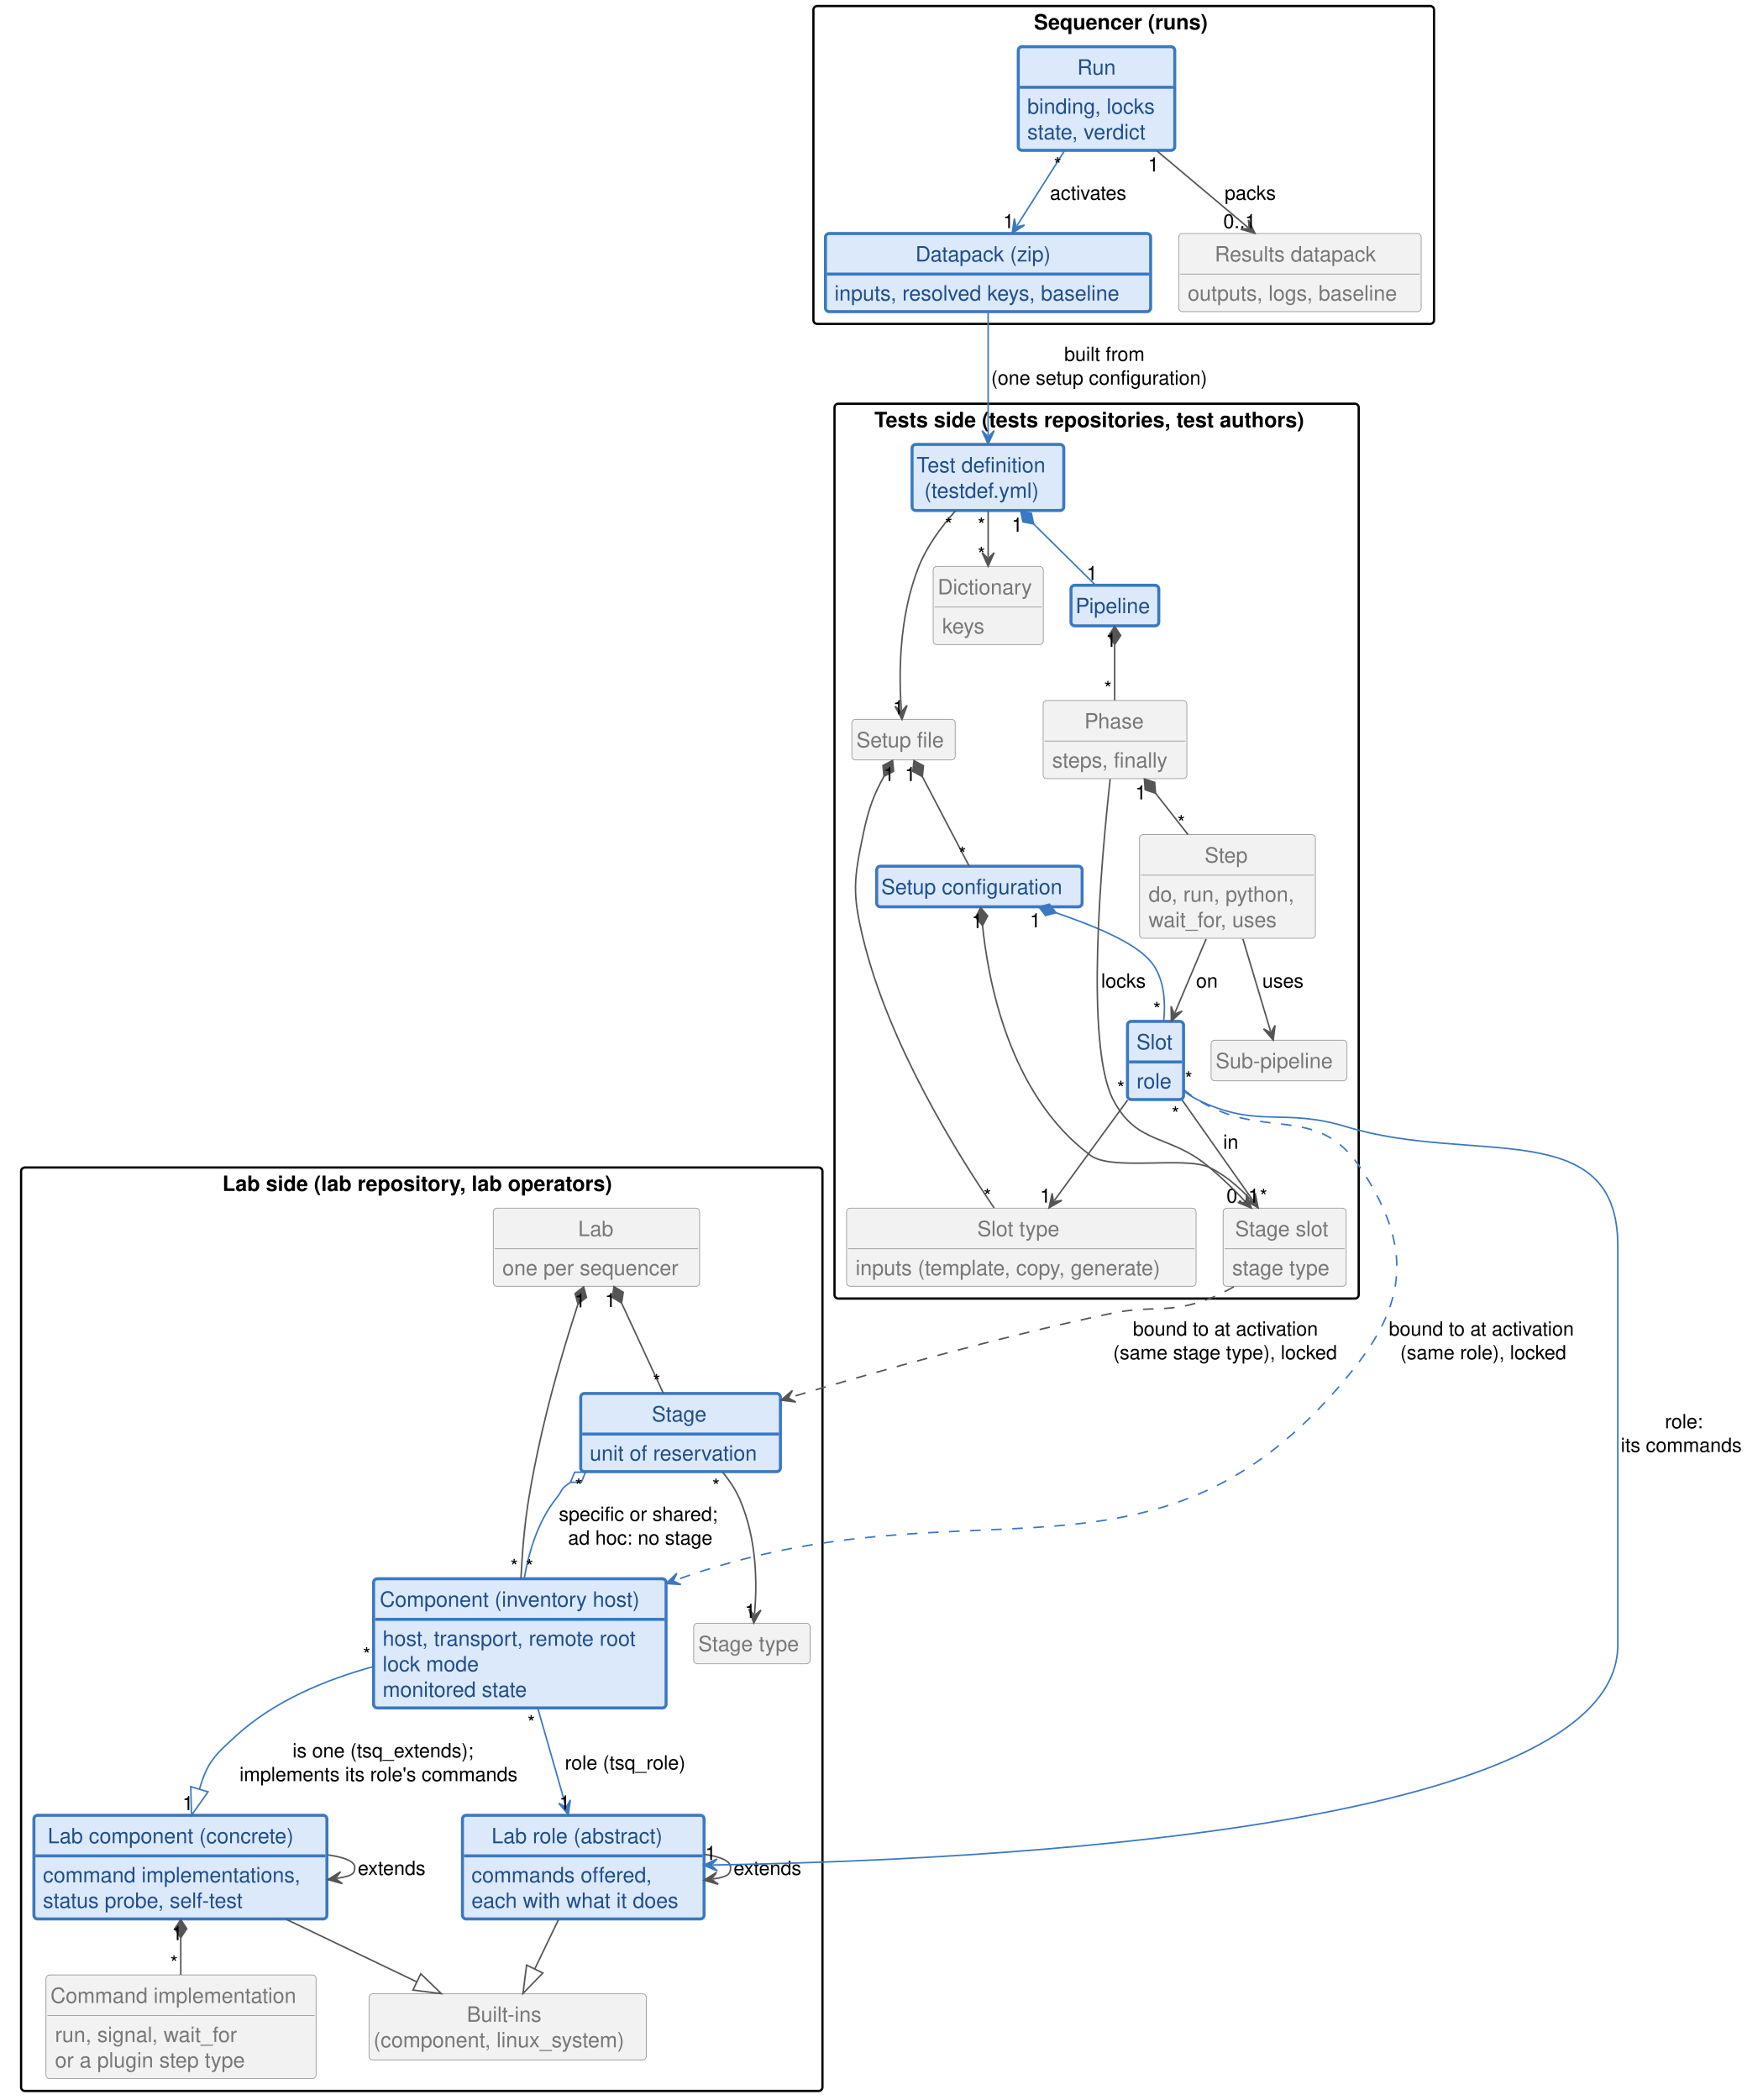
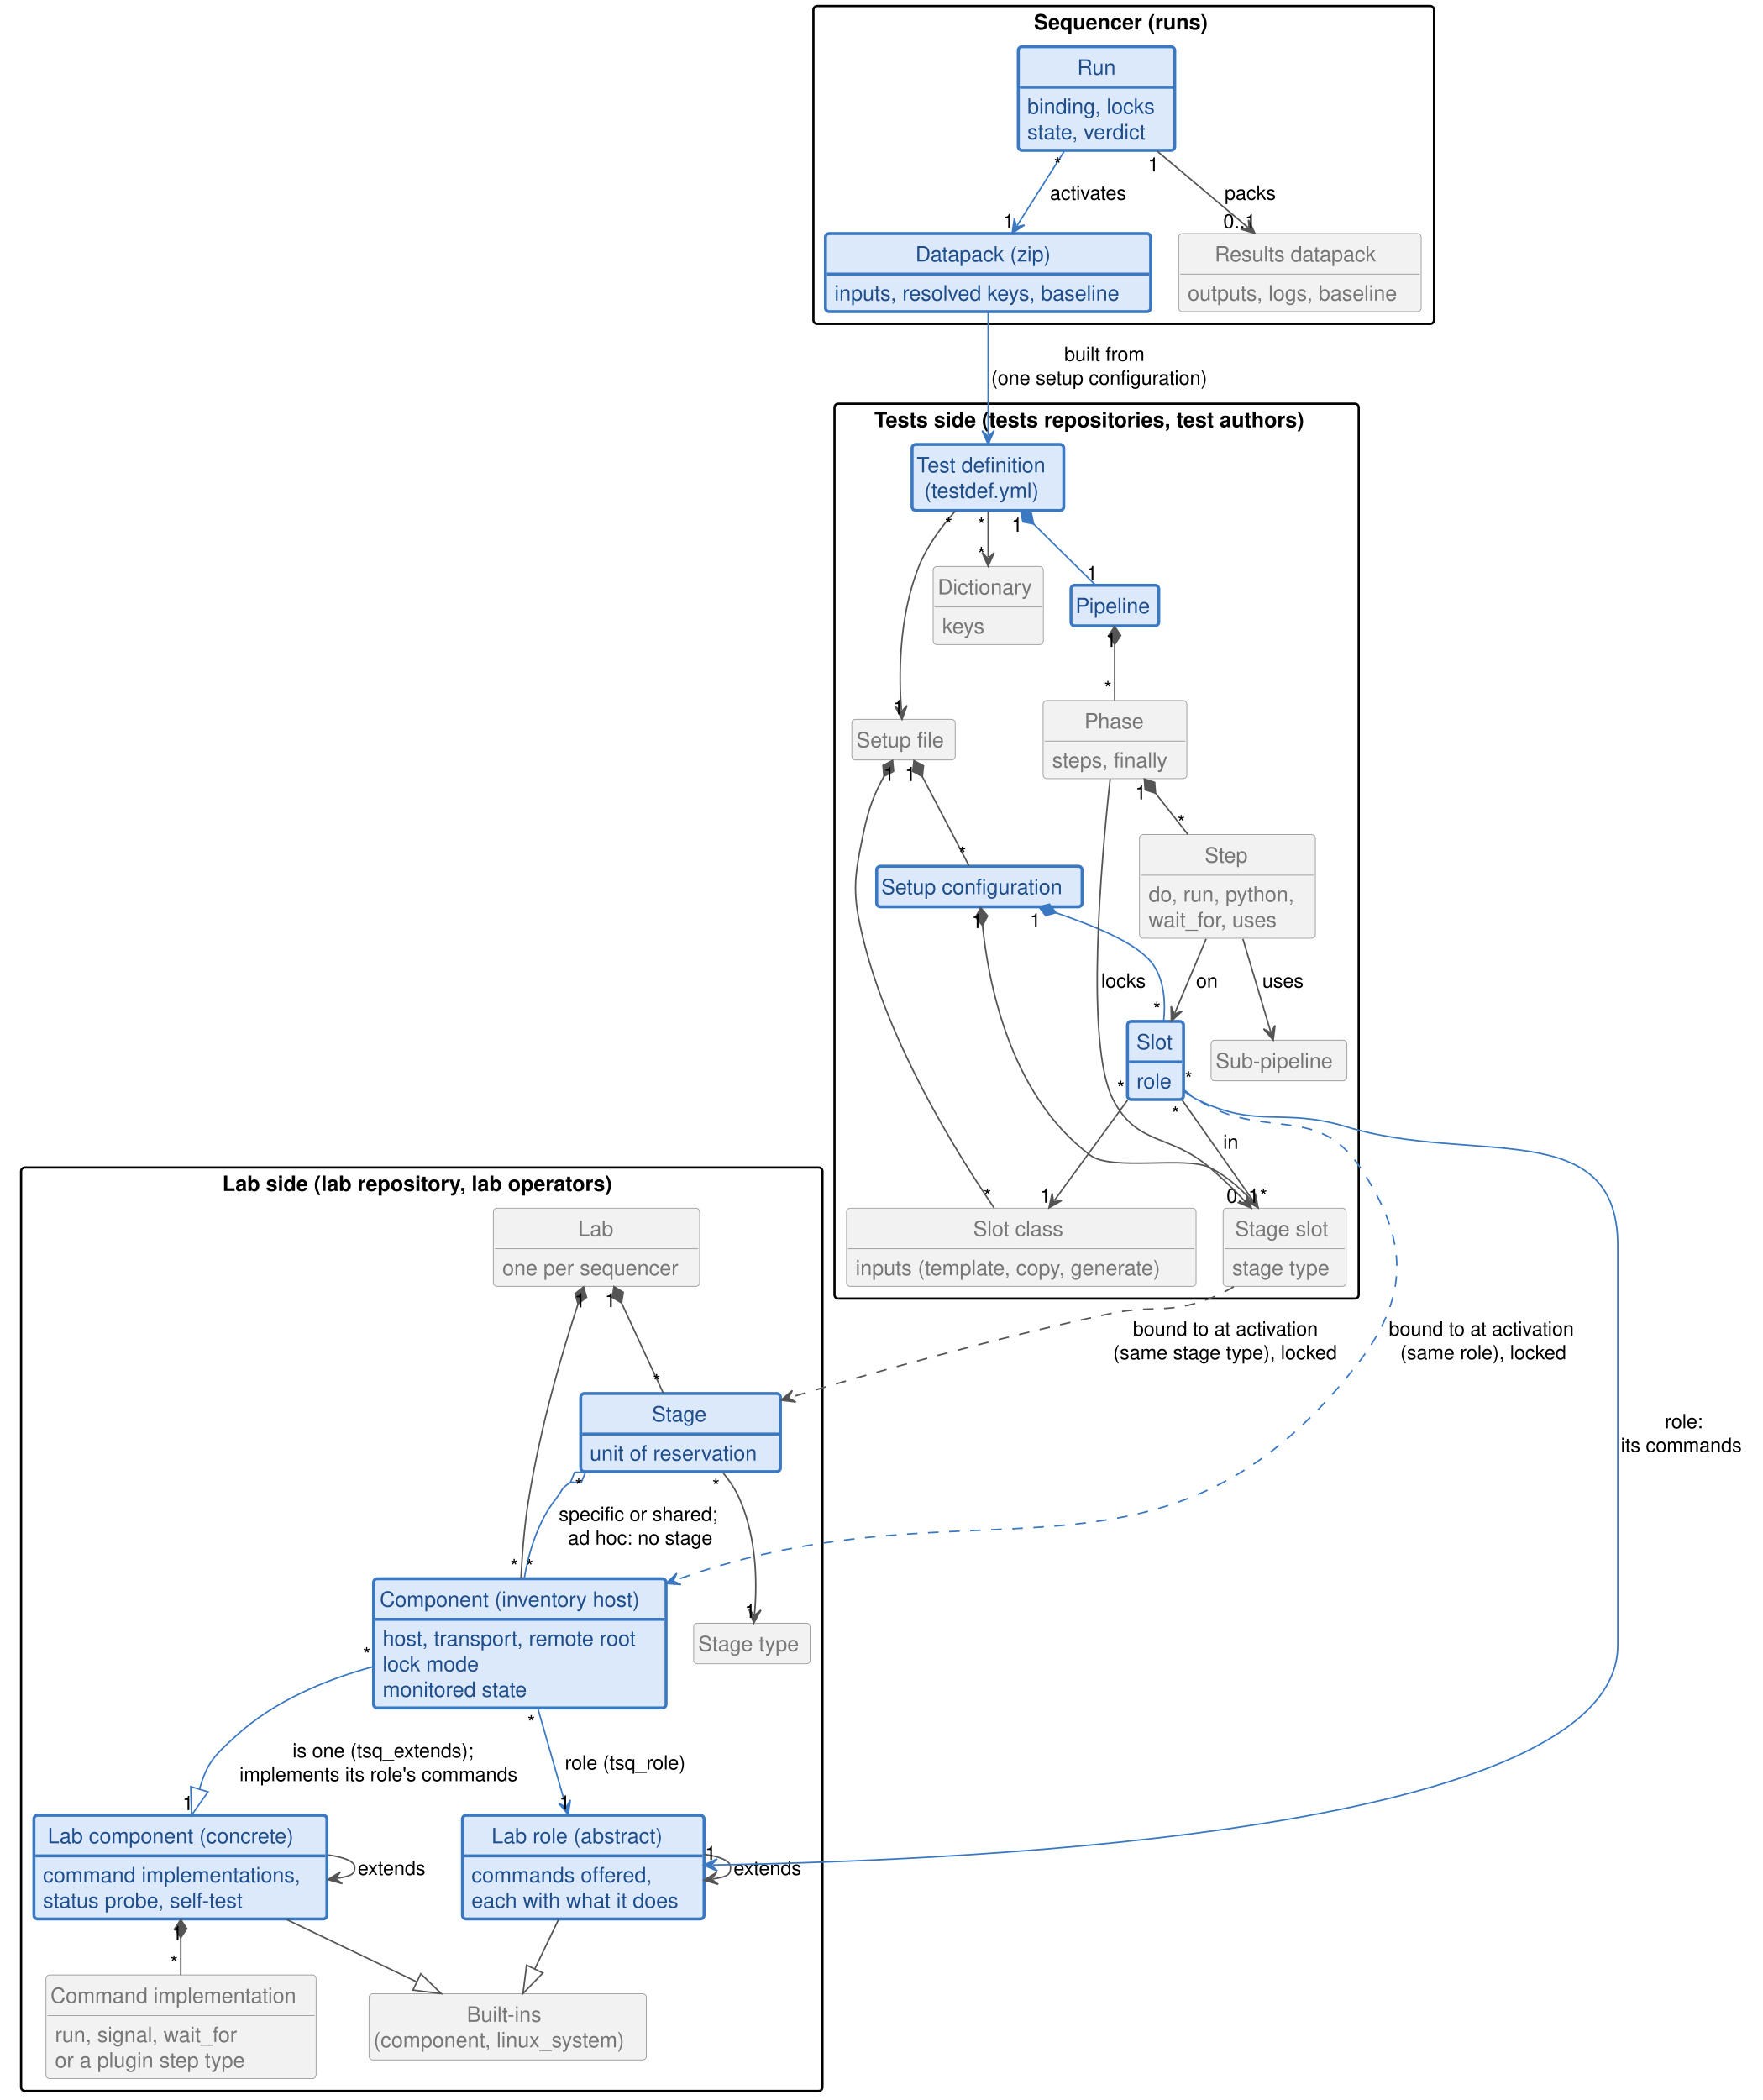
<svg xmlns="http://www.w3.org/2000/svg" contentStyleType="text/css" data-diagram-type="CLASS" height="1394px" preserveAspectRatio="none" style="width:1170px;height:1394px;background:#FFFFFF;" version="1.1" viewBox="0 0 1170 1394" width="1170px" zoomAndPan="magnify">
  <defs />
  <g>
    <g class="cluster" data-entity="labside" data-source-line="16" data-uid="ent0002" id="cluster_labside">
      <rect fill="none" height="613" rx="2.5" ry="2.5" style="stroke:#000000;stroke-width:1.5;" width="532" x="14" y="775" />
      <text fill="#000000" font-family="Helvetica" font-size="14" font-weight="bold" lengthAdjust="spacing" textLength="264.735" x="147.632" y="790.562">Lab side (lab repository, lab operators)</text>
    </g>
    <g class="cluster" data-entity="testside" data-source-line="44" data-uid="ent0011" id="cluster_testside">
      <rect fill="none" height="594" rx="2.5" ry="2.5" style="stroke:#000000;stroke-width:1.5;" width="348" x="554" y="268" />
      <text fill="#000000" font-family="Helvetica" font-size="14" font-weight="bold" lengthAdjust="spacing" textLength="295.101" x="580.45" y="283.562">Tests side (tests repositories, test authors)</text>
    </g>
    <g class="cluster" data-entity="runside" data-source-line="71" data-uid="ent0023" id="cluster_runside">
      <rect fill="none" height="211" rx="2.5" ry="2.5" style="stroke:#000000;stroke-width:1.5;" width="412" x="540" y="4" />
      <text fill="#000000" font-family="Helvetica" font-size="14" font-weight="bold" lengthAdjust="spacing" textLength="119.226" x="686.387" y="19.562">Sequencer (runs)</text>
    </g>
    <g class="entity" data-entity="Lab" data-source-line="17" data-uid="ent0003" id="entity_Lab">
      <rect fill="#F2F2F2" height="51.879" rx="2.5" ry="2.5" style="stroke:#9A9A9A;stroke-width:0.5;" width="136.975" x="327.5" y="802" />
      <text fill="#777777" font-family="Helvetica" font-size="14" lengthAdjust="spacing" textLength="24.35" x="383.812" y="820.562">Lab</text>
      <line style="stroke:#9A9A9A;stroke-width:0.5;" x1="328.5" x2="463.475" y1="828.939" y2="828.939" />
      <text fill="#777777" font-family="Helvetica" font-size="14" lengthAdjust="spacing" textLength="124.975" x="333.5" y="846.502">one per sequencer</text>
    </g>
    <g class="entity" data-entity="Stage" data-source-line="20" data-uid="ent0004" id="entity_Stage">
      <rect fill="#DCE9FA" height="51.879" rx="2.5" ry="2.5" style="stroke:#3A78C2;stroke-width:2;" width="132.593" x="385.5" y="925" />
      <text fill="#1F4E8C" font-family="Helvetica" font-size="14" lengthAdjust="spacing" textLength="38.172" x="432.71" y="943.562">Stage</text>
      <line style="stroke:#3A78C2;stroke-width:2;" x1="386.5" x2="517.093" y1="951.939" y2="951.939" />
      <text fill="#1F4E8C" font-family="Helvetica" font-size="14" lengthAdjust="spacing" textLength="120.593" x="391.5" y="969.502">unit of reservation</text>
    </g>
    <g class="entity" data-entity="StageType" data-source-line="23" data-uid="ent0005" id="entity_StageType">
      <rect fill="#F2F2F2" height="26.939" rx="2.5" ry="2.5" style="stroke:#9A9A9A;stroke-width:0.5;" width="77.292" x="460.5" y="1077.5" />
      <text fill="#777777" font-family="Helvetica" font-size="14" lengthAdjust="spacing" textLength="71.292" x="463.5" y="1096.062">Stage type</text>
    </g>
    <g class="entity" data-entity="Component" data-source-line="24" data-uid="ent0006" id="entity_Component">
      <rect fill="#DCE9FA" height="85.758" rx="2.5" ry="2.5" style="stroke:#3A78C2;stroke-width:2;" width="194.185" x="248" y="1048" />
      <text fill="#1F4E8C" font-family="Helvetica" font-size="14" lengthAdjust="spacing" textLength="185.944" x="252.12" y="1066.562">Component (inventory host)</text>
      <line style="stroke:#3A78C2;stroke-width:2;" x1="249" x2="441.185" y1="1074.939" y2="1074.939" />
      <text fill="#1F4E8C" font-family="Helvetica" font-size="14" lengthAdjust="spacing" textLength="182.185" x="254" y="1092.502">host, transport, remote root</text>
      <text fill="#1F4E8C" font-family="Helvetica" font-size="14" lengthAdjust="spacing" textLength="68.797" x="254" y="1109.441">lock mode</text>
      <text fill="#1F4E8C" font-family="Helvetica" font-size="14" lengthAdjust="spacing" textLength="103.811" x="254" y="1126.381">monitored state</text>
    </g>
    <g class="entity" data-entity="LabRole" data-source-line="29" data-uid="ent0007" id="entity_LabRole">
      <rect fill="#DCE9FA" height="68.818" rx="2.5" ry="2.5" style="stroke:#3A78C2;stroke-width:2;" width="160.422" x="307" y="1205" />
      <text fill="#1F4E8C" font-family="Helvetica" font-size="14" lengthAdjust="spacing" textLength="121.769" x="326.327" y="1223.562">Lab role (abstract)</text>
      <line style="stroke:#3A78C2;stroke-width:2;" x1="308" x2="466.422" y1="1231.939" y2="1231.939" />
      <text fill="#1F4E8C" font-family="Helvetica" font-size="14" lengthAdjust="spacing" textLength="129.91" x="313" y="1249.502">commands offered,</text>
      <text fill="#1F4E8C" font-family="Helvetica" font-size="14" lengthAdjust="spacing" textLength="148.422" x="313" y="1266.441">each with what it does</text>
    </g>
    <g class="entity" data-entity="LabComp" data-source-line="33" data-uid="ent0008" id="entity_LabComp">
      <rect fill="#DCE9FA" height="68.818" rx="2.5" ry="2.5" style="stroke:#3A78C2;stroke-width:2;" width="194.54" x="22.5" y="1205" />
      <text fill="#1F4E8C" font-family="Helvetica" font-size="14" lengthAdjust="spacing" textLength="176.183" x="31.679" y="1223.562">Lab component (concrete)</text>
      <line style="stroke:#3A78C2;stroke-width:2;" x1="23.5" x2="216.04" y1="1231.939" y2="1231.939" />
      <text fill="#1F4E8C" font-family="Helvetica" font-size="14" lengthAdjust="spacing" textLength="182.54" x="28.5" y="1249.502">command implementations,</text>
      <text fill="#1F4E8C" font-family="Helvetica" font-size="14" lengthAdjust="spacing" textLength="146.234" x="28.5" y="1266.441">status probe, self-test</text>
    </g>
    <g class="entity" data-entity="BaseType" data-source-line="37" data-uid="ent0009" id="entity_BaseType">
      <rect fill="#F2F2F2" height="43.879" rx="2.5" ry="2.5" style="stroke:#9A9A9A;stroke-width:0.5;" width="184.103" x="245" y="1323.5" />
      <text fill="#777777" font-family="Helvetica" font-size="14" lengthAdjust="spacing" textLength="54.291" x="309.906" y="1342.062">Built-ins</text>
      <text fill="#777777" font-family="Helvetica" font-size="14" lengthAdjust="spacing" textLength="178.103" x="248" y="1359.002">(component, linux_system)</text>
    </g>
    <g class="entity" data-entity="Command" data-source-line="38" data-uid="ent0010" id="entity_Command">
      <rect fill="#F2F2F2" height="68.818" rx="2.5" ry="2.5" style="stroke:#9A9A9A;stroke-width:0.5;" width="179.346" x="30.5" y="1311" />
      <text fill="#777777" font-family="Helvetica" font-size="14" lengthAdjust="spacing" textLength="173.346" x="33.5" y="1329.562">Command implementation</text>
      <line style="stroke:#9A9A9A;stroke-width:0.5;" x1="31.5" x2="208.846" y1="1337.939" y2="1337.939" />
      <text fill="#777777" font-family="Helvetica" font-size="14" lengthAdjust="spacing" textLength="129.172" x="36.5" y="1355.502">run, signal, wait_for</text>
      <text fill="#777777" font-family="Helvetica" font-size="14" lengthAdjust="spacing" textLength="135.652" x="36.5" y="1372.441">or a plugin step type</text>
    </g>
    <g class="entity" data-entity="TestDef" data-source-line="45" data-uid="ent0012" id="entity_TestDef">
      <rect fill="#DCE9FA" height="43.879" rx="2.5" ry="2.5" style="stroke:#3A78C2;stroke-width:2;" width="100.712" x="605.5" y="295" />
      <text fill="#1F4E8C" font-family="Helvetica" font-size="14" lengthAdjust="spacing" textLength="94.712" x="608.5" y="313.562">Test definition</text>
      <text fill="#1F4E8C" font-family="Helvetica" font-size="14" lengthAdjust="spacing" textLength="84.397" x="613.658" y="330.502">(testdef.yml)</text>
    </g>
    <g class="entity" data-entity="Setup" data-source-line="46" data-uid="ent0013" id="entity_Setup">
      <rect fill="#F2F2F2" height="26.939" rx="2.5" ry="2.5" style="stroke:#9A9A9A;stroke-width:0.5;" width="68.638" x="565.5" y="477.5" />
      <text fill="#777777" font-family="Helvetica" font-size="14" lengthAdjust="spacing" textLength="62.638" x="568.5" y="496.062">Setup file</text>
    </g>
    <g class="entity" data-entity="SetupConf" data-source-line="47" data-uid="ent0014" id="entity_SetupConf">
      <rect fill="#DCE9FA" height="26.939" rx="2.5" ry="2.5" style="stroke:#3A78C2;stroke-width:2;" width="136.382" x="582" y="575" />
      <text fill="#1F4E8C" font-family="Helvetica" font-size="14" lengthAdjust="spacing" textLength="130.382" x="585" y="593.562">Setup configuration</text>
    </g>
    <g class="entity" data-entity="LStage" data-source-line="48" data-uid="ent0015" id="entity_LStage">
      <rect fill="#F2F2F2" height="51.879" rx="2.5" ry="2.5" style="stroke:#9A9A9A;stroke-width:0.5;" width="81.699" x="812" y="802" />
      <text fill="#777777" font-family="Helvetica" font-size="14" lengthAdjust="spacing" textLength="65.864" x="819.918" y="820.562">Stage slot</text>
      <line style="stroke:#9A9A9A;stroke-width:0.5;" x1="813" x2="892.699" y1="828.939" y2="828.939" />
      <text fill="#777777" font-family="Helvetica" font-size="14" lengthAdjust="spacing" textLength="69.699" x="818" y="846.502">stage type</text>
    </g>
    <g class="entity" data-entity="LComp" data-source-line="51" data-uid="ent0016" id="entity_LComp">
      <rect fill="#DCE9FA" height="51.879" rx="2.5" ry="2.5" style="stroke:#3A78C2;stroke-width:2;" width="37.218" x="748.5" y="678" />
      <text fill="#1F4E8C" font-family="Helvetica" font-size="14" lengthAdjust="spacing" textLength="25.348" x="754.435" y="696.562">Slot</text>
      <line style="stroke:#3A78C2;stroke-width:2;" x1="749.5" x2="784.718" y1="704.939" y2="704.939" />
      <text fill="#1F4E8C" font-family="Helvetica" font-size="14" lengthAdjust="spacing" textLength="25.218" x="754.5" y="722.502">role</text>
    </g>
    <g class="entity" data-entity="DpType" data-source-line="54" data-uid="ent0017" id="entity_DpType">
      <rect fill="#F2F2F2" height="51.879" rx="2.5" ry="2.5" style="stroke:#9A9A9A;stroke-width:0.5;" width="232.035" x="562" y="802" />
-       <text fill="#777777" font-family="Helvetica" font-size="14" lengthAdjust="spacing" textLength="58.468" x="648.784" y="820.562">Slot type</text>
+       <text fill="#777777" font-family="Helvetica" font-size="14" lengthAdjust="spacing" textLength="63.868" x="646.084" y="820.562">Slot class</text>
      <line style="stroke:#9A9A9A;stroke-width:0.5;" x1="563" x2="793.035" y1="828.939" y2="828.939" />
      <text fill="#777777" font-family="Helvetica" font-size="14" lengthAdjust="spacing" textLength="220.035" x="568" y="846.502">inputs (template, copy, generate)</text>
    </g>
    <g class="entity" data-entity="Dict" data-source-line="57" data-uid="ent0018" id="entity_Dict">
      <rect fill="#F2F2F2" height="51.879" rx="2.5" ry="2.5" style="stroke:#9A9A9A;stroke-width:0.5;" width="73.129" x="619.5" y="376" />
      <text fill="#777777" font-family="Helvetica" font-size="14" lengthAdjust="spacing" textLength="67.129" x="622.5" y="394.562">Dictionary</text>
      <line style="stroke:#9A9A9A;stroke-width:0.5;" x1="620.5" x2="691.629" y1="402.94" y2="402.94" />
      <text fill="#777777" font-family="Helvetica" font-size="14" lengthAdjust="spacing" textLength="31.104" x="625.5" y="420.502">keys</text>
    </g>
    <g class="entity" data-entity="Pipeline" data-source-line="60" data-uid="ent0019" id="entity_Pipeline">
      <rect fill="#DCE9FA" height="26.939" rx="2.5" ry="2.5" style="stroke:#3A78C2;stroke-width:2;" width="58.281" x="711" y="388.5" />
      <text fill="#1F4E8C" font-family="Helvetica" font-size="14" lengthAdjust="spacing" textLength="52.281" x="714" y="407.062">Pipeline</text>
    </g>
    <g class="entity" data-entity="Phase" data-source-line="61" data-uid="ent0020" id="entity_Phase">
      <rect fill="#F2F2F2" height="51.879" rx="2.5" ry="2.5" style="stroke:#9A9A9A;stroke-width:0.5;" width="95.419" x="692.5" y="465" />
      <text fill="#777777" font-family="Helvetica" font-size="14" lengthAdjust="spacing" textLength="40.633" x="719.893" y="483.562">Phase</text>
      <line style="stroke:#9A9A9A;stroke-width:0.5;" x1="693.5" x2="786.919" y1="491.94" y2="491.94" />
      <text fill="#777777" font-family="Helvetica" font-size="14" lengthAdjust="spacing" textLength="83.419" x="698.5" y="509.502">steps, finally</text>
    </g>
    <g class="entity" data-entity="Step" data-source-line="64" data-uid="ent0021" id="entity_Step">
      <rect fill="#F2F2F2" height="68.818" rx="2.5" ry="2.5" style="stroke:#9A9A9A;stroke-width:0.5;" width="116.727" x="756.5" y="554" />
      <text fill="#777777" font-family="Helvetica" font-size="14" lengthAdjust="spacing" textLength="30.297" x="799.715" y="572.562">Step</text>
      <line style="stroke:#9A9A9A;stroke-width:0.5;" x1="757.5" x2="872.227" y1="580.939" y2="580.939" />
      <text fill="#777777" font-family="Helvetica" font-size="14" lengthAdjust="spacing" textLength="104.727" x="762.5" y="598.502">do, run, python,</text>
      <text fill="#777777" font-family="Helvetica" font-size="14" lengthAdjust="spacing" textLength="91.711" x="762.5" y="615.441">wait_for, uses</text>
    </g>
    <g class="entity" data-entity="SubPipe" data-source-line="68" data-uid="ent0022" id="entity_SubPipe">
      <rect fill="#F2F2F2" height="26.939" rx="2.5" ry="2.5" style="stroke:#9A9A9A;stroke-width:0.5;" width="90.185" x="804" y="690.5" />
      <text fill="#777777" font-family="Helvetica" font-size="14" lengthAdjust="spacing" textLength="84.185" x="807" y="709.062">Sub-pipeline</text>
    </g>
    <g class="entity" data-entity="Datapack" data-source-line="72" data-uid="ent0024" id="entity_Datapack">
      <rect fill="#DCE9FA" height="51.879" rx="2.5" ry="2.5" style="stroke:#3A78C2;stroke-width:2;" width="215.875" x="548" y="155" />
      <text fill="#1F4E8C" font-family="Helvetica" font-size="14" lengthAdjust="spacing" textLength="96.366" x="607.754" y="173.562">Datapack (zip)</text>
      <line style="stroke:#3A78C2;stroke-width:2;" x1="549" x2="762.875" y1="181.94" y2="181.94" />
      <text fill="#1F4E8C" font-family="Helvetica" font-size="14" lengthAdjust="spacing" textLength="203.875" x="554" y="199.502">inputs, resolved keys, baseline</text>
    </g>
    <g class="entity" data-entity="Run" data-source-line="75" data-uid="ent0025" id="entity_Run">
      <rect fill="#DCE9FA" height="68.818" rx="2.5" ry="2.5" style="stroke:#3A78C2;stroke-width:2;" width="103.882" x="676" y="31" />
      <text fill="#1F4E8C" font-family="Helvetica" font-size="14" lengthAdjust="spacing" textLength="25.56" x="715.161" y="49.562">Run</text>
      <line style="stroke:#3A78C2;stroke-width:2;" x1="677" x2="778.882" y1="57.94" y2="57.94" />
      <text fill="#1F4E8C" font-family="Helvetica" font-size="14" lengthAdjust="spacing" textLength="91.882" x="682" y="75.502">binding, locks</text>
      <text fill="#1F4E8C" font-family="Helvetica" font-size="14" lengthAdjust="spacing" textLength="86.386" x="682" y="92.441">state, verdict</text>
    </g>
    <g class="entity" data-entity="Results" data-source-line="79" data-uid="ent0026" id="entity_Results">
      <rect fill="#F2F2F2" height="51.879" rx="2.5" ry="2.5" style="stroke:#9A9A9A;stroke-width:0.5;" width="160.976" x="782.5" y="155" />
      <text fill="#777777" font-family="Helvetica" font-size="14" lengthAdjust="spacing" textLength="113.128" x="806.424" y="173.562">Results datapack</text>
      <line style="stroke:#9A9A9A;stroke-width:0.5;" x1="783.5" x2="942.476" y1="181.94" y2="181.94" />
      <text fill="#777777" font-family="Helvetica" font-size="14" lengthAdjust="spacing" textLength="148.976" x="788.5" y="199.502">outputs, logs, baseline</text>
    </g>
    <g class="link" data-entity-1="Lab" data-entity-2="Stage" data-uid="lnk27" id="link_Lab_Stage">
      <polygon fill="#555555" points="407.603,854.071,406.493,861.196,412.643,864.962,413.753,857.836,407.603,854.071" style="stroke:#555555;stroke-width:1;" />
      <path d="M412.643,864.962 C422.254,885.728 430.805,904.203 440.412,924.961" fill="none" style="stroke:#555555;stroke-width:1;" />
      <text fill="#000000" font-family="Helvetica" font-size="13" lengthAdjust="spacing" textLength="6.513" x="433.412" y="921.555">*</text>
      <text fill="#000000" font-family="Helvetica" font-size="13" lengthAdjust="spacing" textLength="5.288" x="401.603" y="867.665">1</text>
    </g>
    <g class="link" data-entity-1="Lab" data-entity-2="Component" data-uid="lnk28" id="link_Lab_Component">
      <polygon fill="#555555" points="387.443,854.241,381.778,858.703,383.717,865.649,389.383,861.187,387.443,854.241" style="stroke:#555555;stroke-width:1;" />
      <path d="M383.717,865.649 C373.189,897.885 359.404,944.183 351,995 C348.169,1012.12 346.651,1031.178 345.845,1047.704" fill="none" style="stroke:#555555;stroke-width:1;" />
      <text fill="#000000" font-family="Helvetica" font-size="13" lengthAdjust="spacing" textLength="6.513" x="338.845" y="1044.297">*</text>
      <text fill="#000000" font-family="Helvetica" font-size="13" lengthAdjust="spacing" textLength="5.288" x="381.443" y="867.835">1</text>
    </g>
    <g class="link" data-entity-1="Stage" data-entity-2="Component" data-uid="lnk29" id="link_Stage_Component">
      <polygon fill="none" points="388.688,977.238,381.477,977.287,378.748,983.962,385.959,983.913,388.688,977.238" style="stroke:#3A78C2;stroke-width:1;" />
      <path d="M378.748,983.962 C371.343,988.971 374.443,988.132 369,995 C357.167,1009.932 351.094,1029.983 348.006,1047.814" fill="none" style="stroke:#3A78C2;stroke-width:1;" />
      <text fill="#000000" font-family="Helvetica" font-size="13" lengthAdjust="spacing" textLength="114.569" x="371" y="1009.594">specific or shared;</text>
      <text fill="#000000" font-family="Helvetica" font-size="13" lengthAdjust="spacing" textLength="102.324" x="377.122" y="1025.323">ad hoc: no stage</text>
      <text fill="#000000" font-family="Helvetica" font-size="13" lengthAdjust="spacing" textLength="6.513" x="349.006" y="1044.408">*</text>
      <text fill="#000000" font-family="Helvetica" font-size="13" lengthAdjust="spacing" textLength="6.513" x="381.688" y="990.832">*</text>
    </g>
    <g class="link" data-entity-1="Stage" data-entity-2="StageType" data-uid="lnk30" id="link_Stage_StageType">
      <polygon fill="#555555" points="500.42,1077.39,505.16,1068.757,500.839,1072.407,497.188,1068.086,500.42,1077.39" style="stroke:#555555;stroke-width:1;" />
      <path d="M479.784,977.342 C484.233,982.736 488.266,988.716 491,995 C502.951,1022.471 502.505,1052.607 500.923,1071.411" fill="none" style="stroke:#555555;stroke-width:1;" />
      <text fill="#000000" font-family="Helvetica" font-size="13" lengthAdjust="spacing" textLength="5.288" x="494.42" y="1073.983">1</text>
      <text fill="#000000" font-family="Helvetica" font-size="13" lengthAdjust="spacing" textLength="6.513" x="472.784" y="990.936">*</text>
    </g>
    <g class="link" data-entity-1="Component" data-entity-2="LabRole" data-uid="lnk31" id="link_Component_LabRole">
      <polygon fill="#3A78C2" points="377.275,1204.579,378.64,1194.825,375.897,1199.773,370.95,1197.03,377.275,1204.579" style="stroke:#3A78C2;stroke-width:1;" />
      <path d="M357.148,1134.374 C363.544,1156.683 369.627,1177.902 375.622,1198.812" fill="none" style="stroke:#3A78C2;stroke-width:1;" />
      <text fill="#000000" font-family="Helvetica" font-size="13" lengthAdjust="spacing" textLength="84.976" x="375" y="1174.594">role (tsq_role)</text>
      <text fill="#000000" font-family="Helvetica" font-size="13" lengthAdjust="spacing" textLength="5.288" x="371.275" y="1201.173">1</text>
      <text fill="#000000" font-family="Helvetica" font-size="13" lengthAdjust="spacing" textLength="6.513" x="350.148" y="1147.968">*</text>
    </g>
    <g class="link" data-entity-1="Component" data-entity-2="LabComp" data-uid="lnk32" id="link_Component_LabComp">
      <polygon fill="none" points="127.152,1204.946,138.102,1189.45,126.615,1185.98,127.152,1204.946" style="stroke:#3A78C2;stroke-width:1;" />
      <path d="M247.921,1106.278 C215.901,1115.043 182.099,1129.185 157,1152 C141.771,1165.843 137.776,1169.783 132.358,1187.715" fill="none" style="stroke:#3A78C2;stroke-width:1;" />
      <text fill="#000000" font-family="Helvetica" font-size="13" lengthAdjust="spacing" textLength="127.797" x="194.198" y="1166.594">is one (tsq_extends);</text>
      <text fill="#000000" font-family="Helvetica" font-size="13" lengthAdjust="spacing" textLength="198.193" x="159" y="1182.323">implements its role's commands</text>
      <text fill="#000000" font-family="Helvetica" font-size="13" lengthAdjust="spacing" textLength="5.288" x="121.152" y="1201.539">1</text>
      <text fill="#000000" font-family="Helvetica" font-size="13" lengthAdjust="spacing" textLength="6.513" x="240.921" y="1102.872">*</text>
    </g>
    <g class="link" data-entity-1="LabRole" data-entity-2="LabRole" data-uid="lnk33" id="link_LabRole_LabRole">
      <polygon fill="#555555" points="467.36,1248.098,476.823,1250.828,472.312,1247.413,475.727,1242.903,467.36,1248.098" style="stroke:#555555;stroke-width:1;" />
      <path d="M467.36,1230.902 C477.966,1232.368 485,1235.234 485,1239.5 C485,1243.766 483.909,1245.81 473.303,1247.276" fill="none" style="stroke:#555555;stroke-width:1;" />
      <text fill="#000000" font-family="Helvetica" font-size="13" lengthAdjust="spacing" textLength="49.01" x="487" y="1244.594">extends</text>
    </g>
    <g class="link" data-entity-1="LabComp" data-entity-2="LabComp" data-uid="lnk34" id="link_LabComp_LabComp">
      <polygon fill="#555555" points="217.744,1247.702,227.224,1250.375,222.693,1246.988,226.081,1242.457,217.744,1247.702" style="stroke:#555555;stroke-width:1;" />
      <path d="M217.744,1231.298 C228.534,1232.856 235.5,1235.59 235.5,1239.5 C235.5,1243.41 234.472,1245.287 223.683,1246.845" fill="none" style="stroke:#555555;stroke-width:1;" />
      <text fill="#000000" font-family="Helvetica" font-size="13" lengthAdjust="spacing" textLength="49.01" x="237.5" y="1244.594">extends</text>
    </g>
    <g class="link" data-entity-1="LabRole" data-entity-2="BaseType" data-uid="lnk35" id="link_LabRole_BaseType">
      <polygon fill="none" points="347.19,1323.305,360.397,1309.682,349.582,1304.483,347.19,1323.305" style="stroke:#555555;stroke-width:1;" />
      <path d="M370.766,1274.266 C363.01,1290.399 361.765,1292.99 354.989,1307.083" fill="none" style="stroke:#555555;stroke-width:1;" />
    </g>
    <g class="link" data-entity-1="LabComp" data-entity-2="BaseType" data-uid="lnk36" id="link_LabComp_BaseType">
      <polygon fill="none" points="292.978,1323.402,279.339,1310.212,274.153,1321.033,292.978,1323.402" style="stroke:#555555;stroke-width:1;" />
      <path d="M190.154,1274.122 C223.959,1290.324 247.231,1301.477 276.746,1315.622" fill="none" style="stroke:#555555;stroke-width:1;" />
    </g>
    <g class="link" data-entity-1="LabComp" data-entity-2="Command" data-uid="lnk37" id="link_LabComp_Command">
      <polygon fill="#555555" points="120,1274.266,116,1280.266,120,1286.266,124,1280.266,120,1274.266" style="stroke:#555555;stroke-width:1;" />
      <path d="M120,1286.266 C120,1298.009 120,1299.174 120,1310.904" fill="none" style="stroke:#555555;stroke-width:1;" />
      <text fill="#000000" font-family="Helvetica" font-size="13" lengthAdjust="spacing" textLength="6.513" x="113" y="1307.497">*</text>
      <text fill="#000000" font-family="Helvetica" font-size="13" lengthAdjust="spacing" textLength="5.288" x="114" y="1287.86">1</text>
    </g>
    <g class="link" data-entity-1="TestDef" data-entity-2="Setup" data-uid="lnk38" id="link_TestDef_Setup">
      <polygon fill="#555555" points="598.817,477.488,602.161,468.224,598.458,472.501,594.181,468.798,598.817,477.488" style="stroke:#555555;stroke-width:1;" />
      <path d="M634.245,339.175 C625.136,349.398 615.421,362.389 610,376 C596.18,410.7 596.835,449.931 598.386,471.503" fill="none" style="stroke:#555555;stroke-width:1;" />
      <text fill="#000000" font-family="Helvetica" font-size="13" lengthAdjust="spacing" textLength="5.288" x="592.817" y="474.082">1</text>
      <text fill="#000000" font-family="Helvetica" font-size="13" lengthAdjust="spacing" textLength="6.513" x="627.245" y="352.769">*</text>
    </g>
    <g class="link" data-entity-1="TestDef" data-entity-2="Pipeline" data-uid="lnk39" id="link_TestDef_Pipeline">
      <polygon fill="#3A78C2" points="677.632,339.375,679.089,346.437,686.168,347.809,684.712,340.746,677.632,339.375" style="stroke:#3A78C2;stroke-width:1;" />
      <path d="M686.168,347.809 C701.918,363.371 714.174,375.481 727.319,388.47" fill="none" style="stroke:#3A78C2;stroke-width:1;" />
      <text fill="#000000" font-family="Helvetica" font-size="13" lengthAdjust="spacing" textLength="5.288" x="721.319" y="385.064">1</text>
      <text fill="#000000" font-family="Helvetica" font-size="13" lengthAdjust="spacing" textLength="5.288" x="671.632" y="352.968">1</text>
    </g>
    <g class="link" data-entity-1="TestDef" data-entity-2="Dict" data-uid="lnk40" id="link_TestDef_Dict">
      <polygon fill="#555555" points="656,375.865,660,366.865,656,370.865,652,366.865,656,375.865" style="stroke:#555555;stroke-width:1;" />
      <path d="M656,339.375 C656,350.518 656,358.216 656,369.865" fill="none" style="stroke:#555555;stroke-width:1;" />
      <text fill="#000000" font-family="Helvetica" font-size="13" lengthAdjust="spacing" textLength="6.513" x="649" y="372.459">*</text>
      <text fill="#000000" font-family="Helvetica" font-size="13" lengthAdjust="spacing" textLength="6.513" x="649" y="352.968">*</text>
    </g>
    <g class="link" data-entity-1="Setup" data-entity-2="SetupConf" data-uid="lnk41" id="link_Setup_SetupConf">
      <polygon fill="#555555" points="606.743,504.88,605.982,512.05,612.309,515.511,613.07,508.34,606.743,504.88" style="stroke:#555555;stroke-width:1;" />
      <path d="M612.309,515.511 C621.905,533.839 633.826,556.609 643.364,574.824" fill="none" style="stroke:#555555;stroke-width:1;" />
      <text fill="#000000" font-family="Helvetica" font-size="13" lengthAdjust="spacing" textLength="6.513" x="636.364" y="571.418">*</text>
      <text fill="#000000" font-family="Helvetica" font-size="13" lengthAdjust="spacing" textLength="5.288" x="600.743" y="518.473">1</text>
    </g>
    <g class="link" data-entity-1="Setup" data-entity-2="DpType" data-uid="lnk42" id="link_Setup_DpType">
      <polygon fill="#555555" points="592.569,504.783,586.189,508.144,586.837,515.326,593.217,511.964,592.569,504.783" style="stroke:#555555;stroke-width:1;" />
      <path d="M586.837,515.326 C580.213,527.512 576.735,536.07 573,554 C566.746,584.022 565.78,593.195 573,623 C589.834,692.49 634.683,764.826 659.985,801.853" fill="none" style="stroke:#555555;stroke-width:1;" />
      <text fill="#000000" font-family="Helvetica" font-size="13" lengthAdjust="spacing" textLength="6.513" x="652.985" y="798.447">*</text>
      <text fill="#000000" font-family="Helvetica" font-size="13" lengthAdjust="spacing" textLength="5.288" x="586.569" y="518.376">1</text>
    </g>
    <g class="link" data-entity-1="SetupConf" data-entity-2="LStage" data-uid="lnk43" id="link_SetupConf_LStage">
      <polygon fill="#555555" points="651.045,602.478,647.682,608.857,652.276,614.415,655.639,608.036,651.045,602.478" style="stroke:#555555;stroke-width:1;" />
      <path d="M652.276,614.415 C655.739,647.993 668.767,726.017 724,767 C738.17,777.514 787.134,767.278 803,775 C815.612,781.139 826.759,791.859 835.309,801.977" fill="none" style="stroke:#555555;stroke-width:1;" />
      <text fill="#000000" font-family="Helvetica" font-size="13" lengthAdjust="spacing" textLength="6.513" x="836.309" y="798.571">*</text>
      <text fill="#000000" font-family="Helvetica" font-size="13" lengthAdjust="spacing" textLength="5.288" x="645.045" y="616.072">1</text>
    </g>
    <g class="link" data-entity-1="SetupConf" data-entity-2="LComp" data-uid="lnk44" id="link_SetupConf_LComp">
      <polygon fill="#3A78C2" points="689.713,602.003,694.082,607.74,701.058,605.912,696.688,600.176,689.713,602.003" style="stroke:#3A78C2;stroke-width:1;" />
      <path d="M701.058,605.912 C730.983,616.223 757.002,627.402 766,641 C773.069,651.684 773.782,665.832 772.521,677.915" fill="none" style="stroke:#3A78C2;stroke-width:1;" />
      <text fill="#000000" font-family="Helvetica" font-size="13" lengthAdjust="spacing" textLength="6.513" x="765.521" y="674.509">*</text>
      <text fill="#000000" font-family="Helvetica" font-size="13" lengthAdjust="spacing" textLength="5.288" x="683.713" y="615.597">1</text>
    </g>
    <g class="link" data-entity-1="LComp" data-entity-2="LStage" data-uid="lnk45" id="link_LComp_LStage">
      <polygon fill="#555555" points="835.204,801.754,833.288,792.093,832.323,797.667,826.749,796.702,835.204,801.754" style="stroke:#555555;stroke-width:1;" />
      <path d="M784.819,730.279 C799.579,751.217 816.993,775.921 831.747,796.85" fill="none" style="stroke:#555555;stroke-width:1;" />
      <text fill="#000000" font-family="Helvetica" font-size="13" lengthAdjust="spacing" textLength="10.829" x="812" y="762.594">in</text>
      <text fill="#000000" font-family="Helvetica" font-size="13" lengthAdjust="spacing" textLength="20.979" x="814.204" y="798.348">0..1</text>
      <text fill="#000000" font-family="Helvetica" font-size="13" lengthAdjust="spacing" textLength="6.513" x="777.819" y="743.872">*</text>
    </g>
    <g class="link" data-entity-1="LComp" data-entity-2="DpType" data-uid="lnk46" id="link_LComp_DpType">
      <polygon fill="#555555" points="696.417,801.754,704.953,796.84,699.364,797.715,698.49,792.126,696.417,801.754" style="stroke:#555555;stroke-width:1;" />
      <path d="M748.559,730.279 C733.284,751.217 715.221,775.977 699.953,796.907" fill="none" style="stroke:#555555;stroke-width:1;" />
      <text fill="#000000" font-family="Helvetica" font-size="13" lengthAdjust="spacing" textLength="5.288" x="690.417" y="798.348">1</text>
      <text fill="#000000" font-family="Helvetica" font-size="13" lengthAdjust="spacing" textLength="6.513" x="741.559" y="726.872">*</text>
    </g>
    <g class="link" data-entity-1="LComp" data-entity-2="LabRole" data-uid="lnk47" id="link_LComp_LabRole">
      <polygon fill="#3A78C2" points="467.152,1238.114,476.218,1241.962,472.151,1238.03,476.084,1233.964,467.152,1238.114" style="stroke:#3A78C2;stroke-width:1;" />
      <path d="M785.562,724.002 C788.537,726.301 791.721,728.398 795,730 C835.184,749.627 851.233,734.924 894,748 C977.548,773.544 1074,739.634 1074,827 C1074,827 1074,827 1074,1092 C1074,1214.867 654.374,1234.977 473.151,1238.013" fill="none" style="stroke:#3A78C2;stroke-width:1;" />
      <text fill="#000000" font-family="Helvetica" font-size="13" lengthAdjust="spacing" textLength="27.162" x="1105.279" y="948.094">role:</text>
      <text fill="#000000" font-family="Helvetica" font-size="13" lengthAdjust="spacing" textLength="85.719" x="1076" y="963.823">its commands</text>
      <text fill="#000000" font-family="Helvetica" font-size="13" lengthAdjust="spacing" textLength="5.288" x="468.152" y="1234.707">1</text>
      <text fill="#000000" font-family="Helvetica" font-size="13" lengthAdjust="spacing" textLength="6.513" x="786.562" y="720.596">*</text>
    </g>
    <g class="link" data-entity-1="Pipeline" data-entity-2="Phase" data-uid="lnk48" id="link_Pipeline_Phase">
      <polygon fill="#555555" points="740,415.837,736,421.837,740,427.837,744,421.837,740,415.837" style="stroke:#555555;stroke-width:1;" />
      <path d="M740,427.837 C740,440.694 740,448.821 740,464.865" fill="none" style="stroke:#555555;stroke-width:1;" />
      <text fill="#000000" font-family="Helvetica" font-size="13" lengthAdjust="spacing" textLength="6.513" x="733" y="461.459">*</text>
      <text fill="#000000" font-family="Helvetica" font-size="13" lengthAdjust="spacing" textLength="5.288" x="734" y="429.431">1</text>
    </g>
    <g class="link" data-entity-1="Phase" data-entity-2="Step" data-uid="lnk49" id="link_Phase_Step">
      <polygon fill="#555555" points="759.705,517.091,760.265,524.281,767.117,526.529,766.557,519.34,759.705,517.091" style="stroke:#555555;stroke-width:1;" />
      <path d="M767.117,526.529 C775.971,537.803 779.136,541.833 788.657,553.956" fill="none" style="stroke:#555555;stroke-width:1;" />
      <text fill="#000000" font-family="Helvetica" font-size="13" lengthAdjust="spacing" textLength="6.513" x="781.657" y="550.55">*</text>
      <text fill="#000000" font-family="Helvetica" font-size="13" lengthAdjust="spacing" textLength="5.288" x="753.705" y="530.685">1</text>
    </g>
    <g class="link" data-entity-1="Step" data-entity-2="SubPipe" data-uid="lnk50" id="link_Step_SubPipe">
      <polygon fill="#555555" points="845.23,690.416,846.479,680.646,843.795,685.626,838.816,682.942,845.23,690.416" style="stroke:#555555;stroke-width:1;" />
      <path d="M825.109,623.246 C831.882,645.856 838.69,668.582 843.509,684.668" fill="none" style="stroke:#555555;stroke-width:1;" />
      <text fill="#000000" font-family="Helvetica" font-size="13" lengthAdjust="spacing" textLength="28.99" x="838" y="655.594">uses</text>
    </g>
    <g class="link" data-entity-1="Step" data-entity-2="LComp" data-uid="lnk51" id="link_Step_LComp">
      <polygon fill="#555555" points="777.633,677.857,784.823,671.126,779.581,673.252,777.455,668.01,777.633,677.857" style="stroke:#555555;stroke-width:1;" />
      <path d="M800.728,623.246 C793.322,640.759 786.765,656.263 779.97,672.331" fill="none" style="stroke:#555555;stroke-width:1;" />
      <text fill="#000000" font-family="Helvetica" font-size="13" lengthAdjust="spacing" textLength="15.476" x="794" y="655.594">on</text>
    </g>
    <g class="link" data-entity-1="Phase" data-entity-2="LStage" data-uid="lnk52" id="link_Phase_LStage">
      <polygon fill="#555555" points="830.767,801.952,827.515,792.655,827.341,798.31,821.687,798.136,830.767,801.952" style="stroke:#555555;stroke-width:1;" />
      <path d="M737.011,517.119 C731.111,570.558 720.099,693.605 739,730 C755.026,760.859 776.606,752.363 803,775 C812.602,783.235 818.299,788.695 826.656,797.581" fill="none" style="stroke:#555555;stroke-width:1;" />
      <text fill="#000000" font-family="Helvetica" font-size="13" lengthAdjust="spacing" textLength="32.367" x="731" y="655.594">locks</text>
    </g>
    <g class="link" data-entity-1="Datapack" data-entity-2="TestDef" data-uid="lnk53" id="link_Datapack_TestDef">
      <polygon fill="#3A78C2" points="656,294.876,660,285.876,656,289.876,652,285.876,656,294.876" style="stroke:#3A78C2;stroke-width:1;" />
      <path d="M656,207.204 C656,232.526 656,265.109 656,288.876" fill="none" style="stroke:#3A78C2;stroke-width:1;" />
      <text fill="#000000" font-family="Helvetica" font-size="13" lengthAdjust="spacing" textLength="58.741" x="706.521" y="239.594">built from</text>
      <text fill="#000000" font-family="Helvetica" font-size="13" lengthAdjust="spacing" textLength="155.784" x="658" y="255.323">(one setup configuration)</text>
    </g>
    <g class="link" data-entity-1="Run" data-entity-2="Datapack" data-uid="lnk54" id="link_Run_Datapack">
      <polygon fill="#3A78C2" points="671.95,154.857,680.149,149.4,674.628,150.635,673.393,145.114,671.95,154.857" style="stroke:#3A78C2;stroke-width:1;" />
      <path d="M706.593,100.246 C695.483,117.759 685.356,133.723 675.164,149.79" fill="none" style="stroke:#3A78C2;stroke-width:1;" />
      <text fill="#000000" font-family="Helvetica" font-size="13" lengthAdjust="spacing" textLength="55.428" x="697" y="132.594">activates</text>
      <text fill="#000000" font-family="Helvetica" font-size="13" lengthAdjust="spacing" textLength="5.288" x="665.95" y="151.451">1</text>
      <text fill="#000000" font-family="Helvetica" font-size="13" lengthAdjust="spacing" textLength="6.513" x="699.593" y="113.84">*</text>
    </g>
    <g class="link" data-entity-1="LStage" data-entity-2="Stage" data-uid="lnk55" id="link_LStage_Stage">
      <polygon fill="#555555" points="518.546,929.415,528.315,930.666,523.336,927.981,526.021,923.002,518.546,929.415" style="stroke:#555555;stroke-width:1;" />
      <path d="M819.086,854.128 C813.888,857.157 808.437,859.911 803,862 C775.306,872.642 766.024,865.851 737,872 C661.346,888.027 581.712,910.505 524.294,927.694" fill="none" style="stroke:#555555;stroke-width:1;stroke-dasharray:7,7;" />
      <text fill="#000000" font-family="Helvetica" font-size="13" lengthAdjust="spacing" textLength="133.263" x="752.086" y="886.594">bound to at activation</text>
      <text fill="#000000" font-family="Helvetica" font-size="13" lengthAdjust="spacing" textLength="159.434" x="739" y="902.323">(same stage type), locked</text>
    </g>
    <g class="link" data-entity-1="LComp" data-entity-2="Component" data-uid="lnk56" id="link_LComp_Component">
      <polygon fill="#3A78C2" points="442.225,1051.158,452.051,1051.831,446.922,1049.444,449.308,1044.316,442.225,1051.158" style="stroke:#3A78C2;stroke-width:1;" />
      <path d="M785.599,723.118 C788.615,725.602 791.801,727.986 795,730 C839.007,757.702 874.156,731.733 903,775 C935.551,823.826 936.281,860.878 900,907 C770.68,1071.395 648.137,978.096 451,1048 C448.108,1049.025 450.815,1048.024 447.861,1049.102" fill="none" style="stroke:#3A78C2;stroke-width:1;stroke-dasharray:7,7;" />
      <text fill="#000000" font-family="Helvetica" font-size="13" lengthAdjust="spacing" textLength="133.263" x="922" y="886.594">bound to at activation</text>
      <text fill="#000000" font-family="Helvetica" font-size="13" lengthAdjust="spacing" textLength="118.13" x="929.566" y="902.323">(same role), locked</text>
    </g>
    <g class="link" data-entity-1="Run" data-entity-2="Results" data-uid="lnk57" id="link_Run_Results">
      <polygon fill="#555555" points="833.094,154.857,828.779,146.004,829.267,151.639,823.631,152.127,833.094,154.857" style="stroke:#555555;stroke-width:1;" />
      <path d="M768.139,100.246 C788.969,117.759 809.39,134.928 828.501,150.996" fill="none" style="stroke:#555555;stroke-width:1;" />
      <text fill="#000000" font-family="Helvetica" font-size="13" lengthAdjust="spacing" textLength="36.683" x="813" y="132.594">packs</text>
      <text fill="#000000" font-family="Helvetica" font-size="13" lengthAdjust="spacing" textLength="20.979" x="812.094" y="151.451">0..1</text>
      <text fill="#000000" font-family="Helvetica" font-size="13" lengthAdjust="spacing" textLength="5.288" x="762.139" y="113.84">1</text>
    </g>
  </g>
</svg>
